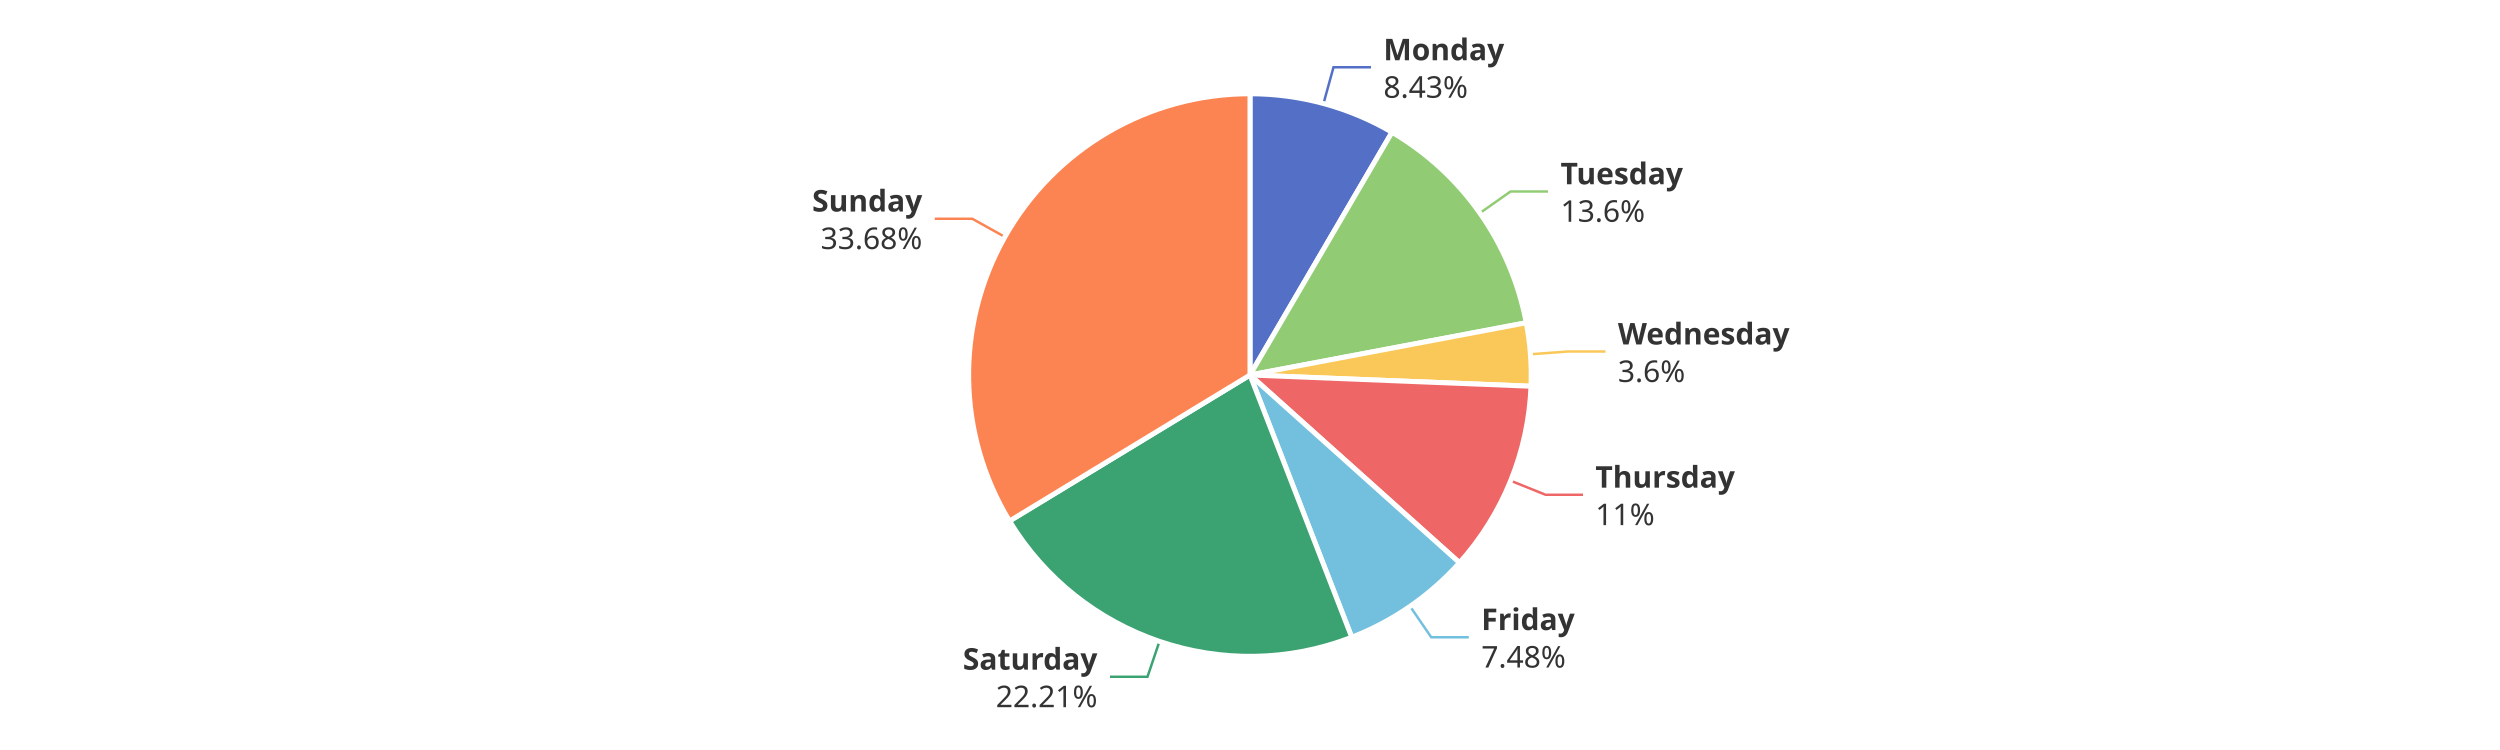
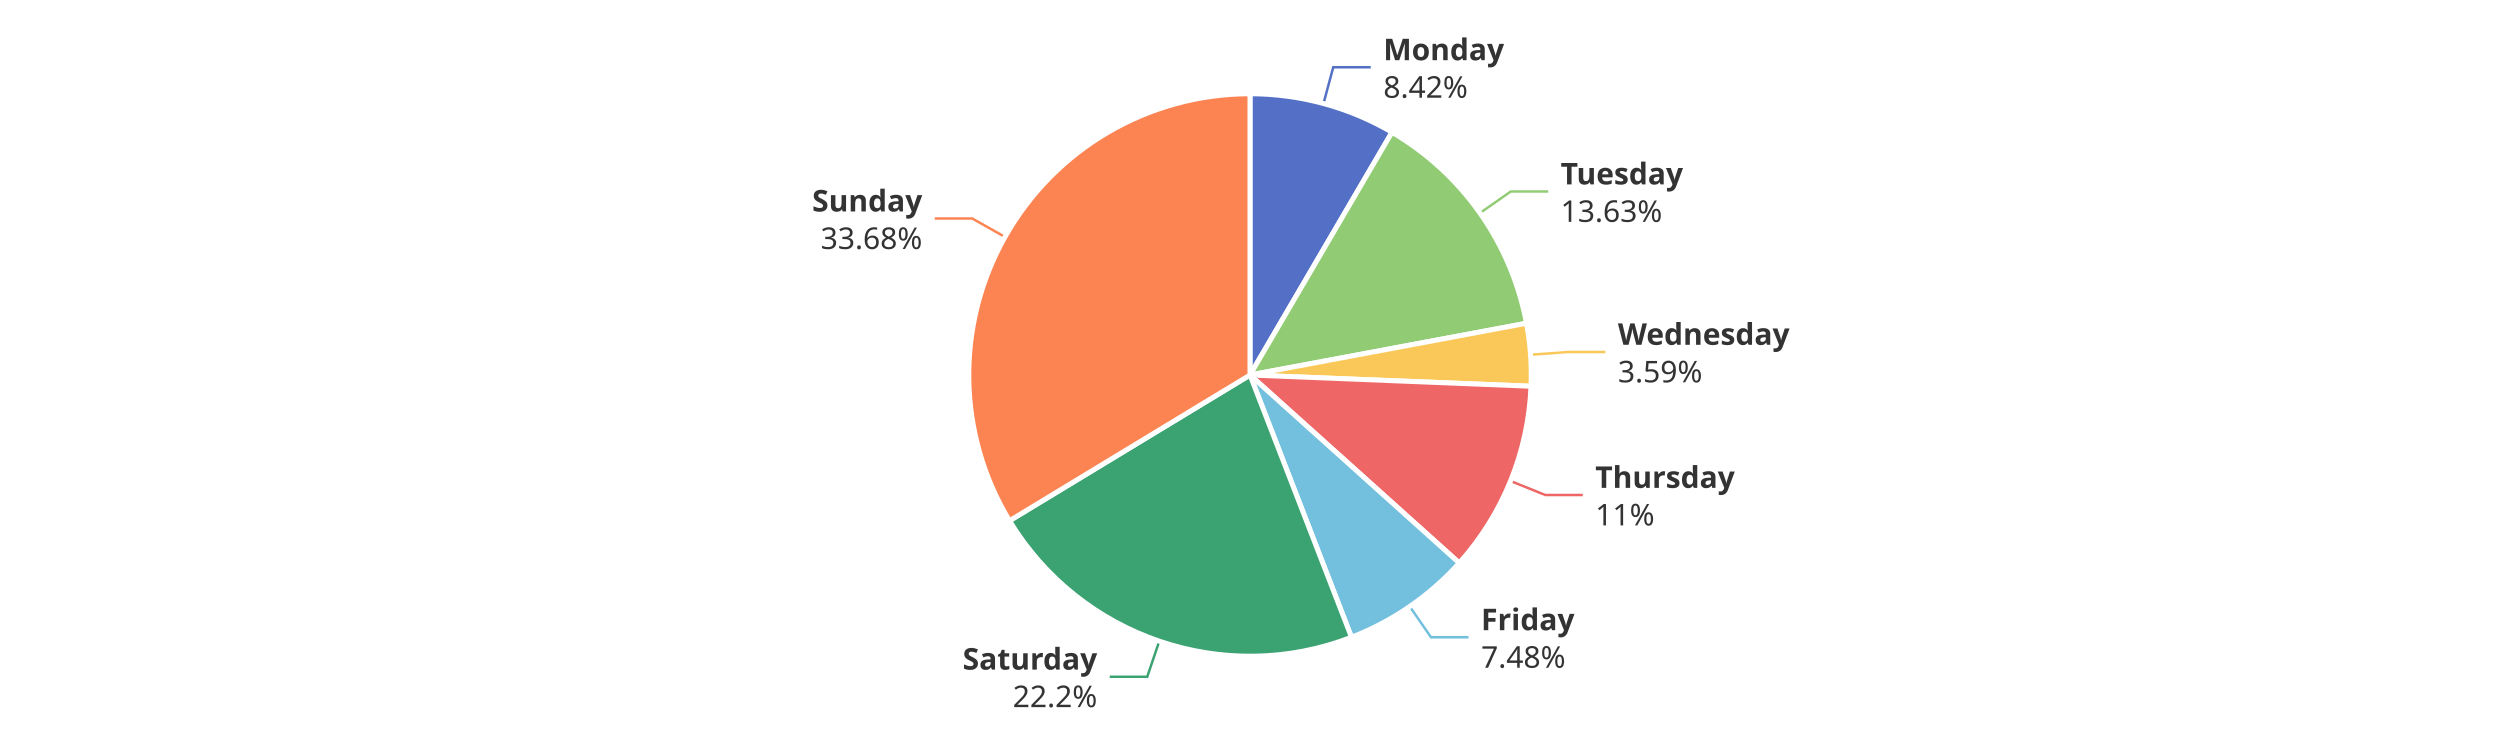
<svg xmlns="http://www.w3.org/2000/svg" width="1000" height="300" version="1.1" baseProfile="full" viewBox="0 0 1000 300">
  <rect width="1000" height="300" x="0" y="0" id="0" fill="#ffffff" />
-   <polyline points="529.4 41.4 533.4 26.9 548.4 26.9" fill="none" stroke="#5470c6" />
-   <polyline points="592 85.2 604.2 76.6 619.2 76.6" fill="none" stroke="#91cc75" />
-   <polyline points="612.2 141.7 627.2 140.6 642.2 140.6" fill="none" stroke="#fac858" />
-   <polyline points="604.3 192.3 618.2 197.9 633.2 197.9" fill="none" stroke="#ee6666" />
-   <polyline points="564 242.5 572.5 254.9 587.5 254.9" fill="none" stroke="#73c0de" />
-   <polyline points="463.8 256.5 459 270.7 444 270.7" fill="none" stroke="#3ba272" />
-   <polyline points="402 94.8 388.9 87.5 373.9 87.5" fill="none" stroke="#fc8452" />
+   <polyline points="529.4 41.4 533.3 26.9 548.3 26.9" fill="none" stroke="#5470c6" />
+   <polyline points="592 85.2 604.3 76.6 619.3 76.6" fill="none" stroke="#91cc75" />
+   <polyline points="612.2 141.9 627.2 140.8 642.2 140.8" fill="none" stroke="#fac858" />
+   <polyline points="604.2 192.4 618.1 198 633.1 198" fill="none" stroke="#ee6666" />
+   <polyline points="563.9 242.6 572.4 254.9 587.4 254.9" fill="none" stroke="#73c0de" />
+   <polyline points="463.7 256.5 458.9 270.7 443.9 270.7" fill="none" stroke="#3ba272" />
+   <polyline points="402 94.8 388.9 87.4 373.9 87.4" fill="none" stroke="#fc8452" />
  <path d="M500 37.5A112.5 112.5 0 0 1 556.8 52.9L500 150Z" fill="#5470c6" stroke="#fff" stroke-width="2" stroke-linejoin="round" />
-   <path d="M556.8 52.9A112.5 112.5 0 0 1 610.5 129.1L500 150Z" fill="#91cc75" stroke="#fff" stroke-width="2" stroke-linejoin="round" />
-   <path d="M610.5 129.1A112.5 112.5 0 0 1 612.4 154.5L500 150Z" fill="#fac858" stroke="#fff" stroke-width="2" stroke-linejoin="round" />
-   <path d="M612.4 154.5A112.5 112.5 0 0 1 583.8 225.1L500 150Z" fill="#ee6666" stroke="#fff" stroke-width="2" stroke-linejoin="round" />
-   <path d="M583.8 225.1A112.5 112.5 0 0 1 540.7 254.9L500 150Z" fill="#73c0de" stroke="#fff" stroke-width="2" stroke-linejoin="round" />
-   <path d="M540.7 254.9A112.5 112.5 0 0 1 403.8 208.4L500 150Z" fill="#3ba272" stroke="#fff" stroke-width="2" stroke-linejoin="round" />
-   <path d="M403.8 208.4A112.5 112.5 0 0 1 500 37.5L500 150Z" fill="#fc8452" stroke="#fff" stroke-width="2" stroke-linejoin="round" />
-   <path d="M0 -15l42.8 0l0 30l-42.8 0Z" transform="translate(553.3733 26.9452)" fill="none" />
-   <text dominant-baseline="central" text-anchor="start" style="font-size:12px;font-family:sans-serif;font-weight:bold;" y="-7.5" transform="translate(553.3733 26.9452)" fill="#333" stroke="rgb(255,255,255)" stroke-width="2" paint-order="stroke" stroke-miterlimit="2">Monday</text>
-   <text dominant-baseline="central" text-anchor="start" style="font-size:12px;font-family:sans-serif;" y="7.5" transform="translate(553.3733 26.9452)" fill="#333" stroke="rgb(255,255,255)" stroke-width="2" paint-order="stroke" stroke-miterlimit="2">8.43%</text>
-   <path d="M0 -15l46.2 0l0 30l-46.2 0Z" transform="translate(624.2219 76.5558)" fill="none" />
-   <text dominant-baseline="central" text-anchor="start" style="font-size:12px;font-family:sans-serif;font-weight:bold;" y="-7.5" transform="translate(624.2219 76.5558)" fill="#333" stroke="rgb(255,255,255)" stroke-width="2" paint-order="stroke" stroke-miterlimit="2">Tuesday</text>
-   <text dominant-baseline="central" text-anchor="start" style="font-size:12px;font-family:sans-serif;" y="7.5" transform="translate(624.2219 76.5558)" fill="#333" stroke="rgb(255,255,255)" stroke-width="2" paint-order="stroke" stroke-miterlimit="2">13.6%</text>
-   <path d="M0 -15l63.6 0l0 30l-63.6 0Z" transform="translate(647.1556 140.6355)" fill="none" />
-   <text dominant-baseline="central" text-anchor="start" style="font-size:12px;font-family:sans-serif;font-weight:bold;" y="-7.5" transform="translate(647.1556 140.6355)" fill="#333" stroke="rgb(255,255,255)" stroke-width="2" paint-order="stroke" stroke-miterlimit="2">Wednesday</text>
-   <text dominant-baseline="central" text-anchor="start" style="font-size:12px;font-family:sans-serif;" y="7.5" transform="translate(647.1556 140.6355)" fill="#333" stroke="rgb(255,255,255)" stroke-width="2" paint-order="stroke" stroke-miterlimit="2">3.6%</text>
-   <path d="M0 -15l50.2 0l0 30l-50.2 0Z" transform="translate(638.1592 197.9026)" fill="none" />
-   <text dominant-baseline="central" text-anchor="start" style="font-size:12px;font-family:sans-serif;font-weight:bold;" y="-7.5" transform="translate(638.1592 197.9026)" fill="#333" stroke="rgb(255,255,255)" stroke-width="2" paint-order="stroke" stroke-miterlimit="2">Thursday</text>
-   <text dominant-baseline="central" text-anchor="start" style="font-size:12px;font-family:sans-serif;" y="7.5" transform="translate(638.1592 197.9026)" fill="#333" stroke="rgb(255,255,255)" stroke-width="2" paint-order="stroke" stroke-miterlimit="2">11%</text>
-   <path d="M0 -15l34.2 0l0 30l-34.2 0Z" transform="translate(592.5246 254.8639)" fill="none" />
-   <text dominant-baseline="central" text-anchor="start" style="font-size:12px;font-family:sans-serif;font-weight:bold;" y="-7.5" transform="translate(592.5246 254.8639)" fill="#333" stroke="rgb(255,255,255)" stroke-width="2" paint-order="stroke" stroke-miterlimit="2">Friday</text>
-   <text dominant-baseline="central" text-anchor="start" style="font-size:12px;font-family:sans-serif;" y="7.5" transform="translate(592.5246 254.8639)" fill="#333" stroke="rgb(255,255,255)" stroke-width="2" paint-order="stroke" stroke-miterlimit="2">7.48%</text>
-   <path d="M-48.2 -15l48.2 0l0 30l-48.2 0Z" transform="translate(438.9659 270.7164)" fill="none" />
-   <text dominant-baseline="central" text-anchor="end" style="font-size:12px;font-family:sans-serif;font-weight:bold;" y="-7.5" transform="translate(438.9659 270.7164)" fill="#333" stroke="rgb(255,255,255)" stroke-width="2" paint-order="stroke" stroke-miterlimit="2">Saturday</text>
-   <text dominant-baseline="central" text-anchor="end" style="font-size:12px;font-family:sans-serif;" y="7.5" transform="translate(438.9659 270.7164)" fill="#333" stroke="rgb(255,255,255)" stroke-width="2" paint-order="stroke" stroke-miterlimit="2">22.21%</text>
-   <path d="M-40.9 -15l40.9 0l0 30l-40.9 0Z" transform="translate(368.894 87.4563)" fill="none" />
-   <text dominant-baseline="central" text-anchor="end" style="font-size:12px;font-family:sans-serif;font-weight:bold;" y="-7.5" transform="translate(368.894 87.4563)" fill="#333" stroke="rgb(255,255,255)" stroke-width="2" paint-order="stroke" stroke-miterlimit="2">Sunday</text>
-   <text dominant-baseline="central" text-anchor="end" style="font-size:12px;font-family:sans-serif;" y="7.5" transform="translate(368.894 87.4563)" fill="#333" stroke="rgb(255,255,255)" stroke-width="2" paint-order="stroke" stroke-miterlimit="2">33.68%</text>
+   <path d="M556.8 52.9A112.5 112.5 0 0 1 610.6 129.3L500 150Z" fill="#91cc75" stroke="#fff" stroke-width="2" stroke-linejoin="round" />
+   <path d="M610.6 129.3A112.5 112.5 0 0 1 612.4 154.5L500 150Z" fill="#fac858" stroke="#fff" stroke-width="2" stroke-linejoin="round" />
+   <path d="M612.4 154.5A112.5 112.5 0 0 1 583.7 225.2L500 150Z" fill="#ee6666" stroke="#fff" stroke-width="2" stroke-linejoin="round" />
+   <path d="M583.7 225.2A112.5 112.5 0 0 1 540.6 254.9L500 150Z" fill="#73c0de" stroke="#fff" stroke-width="2" stroke-linejoin="round" />
+   <path d="M540.6 254.9A112.5 112.5 0 0 1 403.8 208.3L500 150Z" fill="#3ba272" stroke="#fff" stroke-width="2" stroke-linejoin="round" />
+   <path d="M403.8 208.3A112.5 112.5 0 0 1 500 37.5L500 150Z" fill="#fc8452" stroke="#fff" stroke-width="2" stroke-linejoin="round" />
+   <path d="M0 -15l42.8 0l0 30l-42.8 0Z" transform="translate(553.3379 26.9356)" fill="none" />
+   <text dominant-baseline="central" text-anchor="start" style="font-size:12px;font-family:sans-serif;font-weight:bold;" y="-7.5" transform="translate(553.3379 26.9356)" fill="#333" stroke="rgb(255,255,255)" stroke-width="2" paint-order="stroke" stroke-miterlimit="2">Monday</text>
+   <text dominant-baseline="central" text-anchor="start" style="font-size:12px;font-family:sans-serif;" y="7.5" transform="translate(553.3379 26.9356)" fill="#333" stroke="rgb(255,255,255)" stroke-width="2" paint-order="stroke" stroke-miterlimit="2">8.42%</text>
+   <path d="M0 -15l46.2 0l0 30l-46.2 0Z" transform="translate(624.252 76.5985)" fill="none" />
+   <text dominant-baseline="central" text-anchor="start" style="font-size:12px;font-family:sans-serif;font-weight:bold;" y="-7.5" transform="translate(624.252 76.5985)" fill="#333" stroke="rgb(255,255,255)" stroke-width="2" paint-order="stroke" stroke-miterlimit="2">Tuesday</text>
+   <text dominant-baseline="central" text-anchor="start" style="font-size:12px;font-family:sans-serif;" y="7.5" transform="translate(624.252 76.5985)" fill="#333" stroke="rgb(255,255,255)" stroke-width="2" paint-order="stroke" stroke-miterlimit="2">13.63%</text>
+   <path d="M0 -15l63.6 0l0 30l-63.6 0Z" transform="translate(647.1658 140.7744)" fill="none" />
+   <text dominant-baseline="central" text-anchor="start" style="font-size:12px;font-family:sans-serif;font-weight:bold;" y="-7.5" transform="translate(647.1658 140.7744)" fill="#333" stroke="rgb(255,255,255)" stroke-width="2" paint-order="stroke" stroke-miterlimit="2">Wednesday</text>
+   <text dominant-baseline="central" text-anchor="start" style="font-size:12px;font-family:sans-serif;" y="7.5" transform="translate(647.1658 140.7744)" fill="#333" stroke="rgb(255,255,255)" stroke-width="2" paint-order="stroke" stroke-miterlimit="2">3.59%</text>
+   <path d="M0 -15l50.2 0l0 30l-50.2 0Z" transform="translate(638.1197 198)" fill="none" />
+   <text dominant-baseline="central" text-anchor="start" style="font-size:12px;font-family:sans-serif;font-weight:bold;" y="-7.5" transform="translate(638.1197 198)" fill="#333" stroke="rgb(255,255,255)" stroke-width="2" paint-order="stroke" stroke-miterlimit="2">Thursday</text>
+   <text dominant-baseline="central" text-anchor="start" style="font-size:12px;font-family:sans-serif;" y="7.5" transform="translate(638.1197 198)" fill="#333" stroke="rgb(255,255,255)" stroke-width="2" paint-order="stroke" stroke-miterlimit="2">11%</text>
+   <path d="M0 -15l34.2 0l0 30l-34.2 0Z" transform="translate(592.4321 254.9278)" fill="none" />
+   <text dominant-baseline="central" text-anchor="start" style="font-size:12px;font-family:sans-serif;font-weight:bold;" y="-7.5" transform="translate(592.4321 254.9278)" fill="#333" stroke="rgb(255,255,255)" stroke-width="2" paint-order="stroke" stroke-miterlimit="2">Friday</text>
+   <text dominant-baseline="central" text-anchor="start" style="font-size:12px;font-family:sans-serif;" y="7.5" transform="translate(592.4321 254.9278)" fill="#333" stroke="rgb(255,255,255)" stroke-width="2" paint-order="stroke" stroke-miterlimit="2">7.48%</text>
+   <path d="M-48.2 -15l48.2 0l0 30l-48.2 0Z" transform="translate(438.8861 270.6893)" fill="none" />
+   <text dominant-baseline="central" text-anchor="end" style="font-size:12px;font-family:sans-serif;font-weight:bold;" y="-7.5" transform="translate(438.8861 270.6893)" fill="#333" stroke="rgb(255,255,255)" stroke-width="2" paint-order="stroke" stroke-miterlimit="2">Saturday</text>
+   <text dominant-baseline="central" text-anchor="end" style="font-size:12px;font-family:sans-serif;" y="7.5" transform="translate(438.8861 270.6893)" fill="#333" stroke="rgb(255,255,255)" stroke-width="2" paint-order="stroke" stroke-miterlimit="2">22.2%</text>
+   <path d="M-40.9 -15l40.9 0l0 30l-40.9 0Z" transform="translate(368.9071 87.4332)" fill="none" />
+   <text dominant-baseline="central" text-anchor="end" style="font-size:12px;font-family:sans-serif;font-weight:bold;" y="-7.5" transform="translate(368.9071 87.4332)" fill="#333" stroke="rgb(255,255,255)" stroke-width="2" paint-order="stroke" stroke-miterlimit="2">Sunday</text>
+   <text dominant-baseline="central" text-anchor="end" style="font-size:12px;font-family:sans-serif;" y="7.5" transform="translate(368.9071 87.4332)" fill="#333" stroke="rgb(255,255,255)" stroke-width="2" paint-order="stroke" stroke-miterlimit="2">33.68%</text>
</svg>
